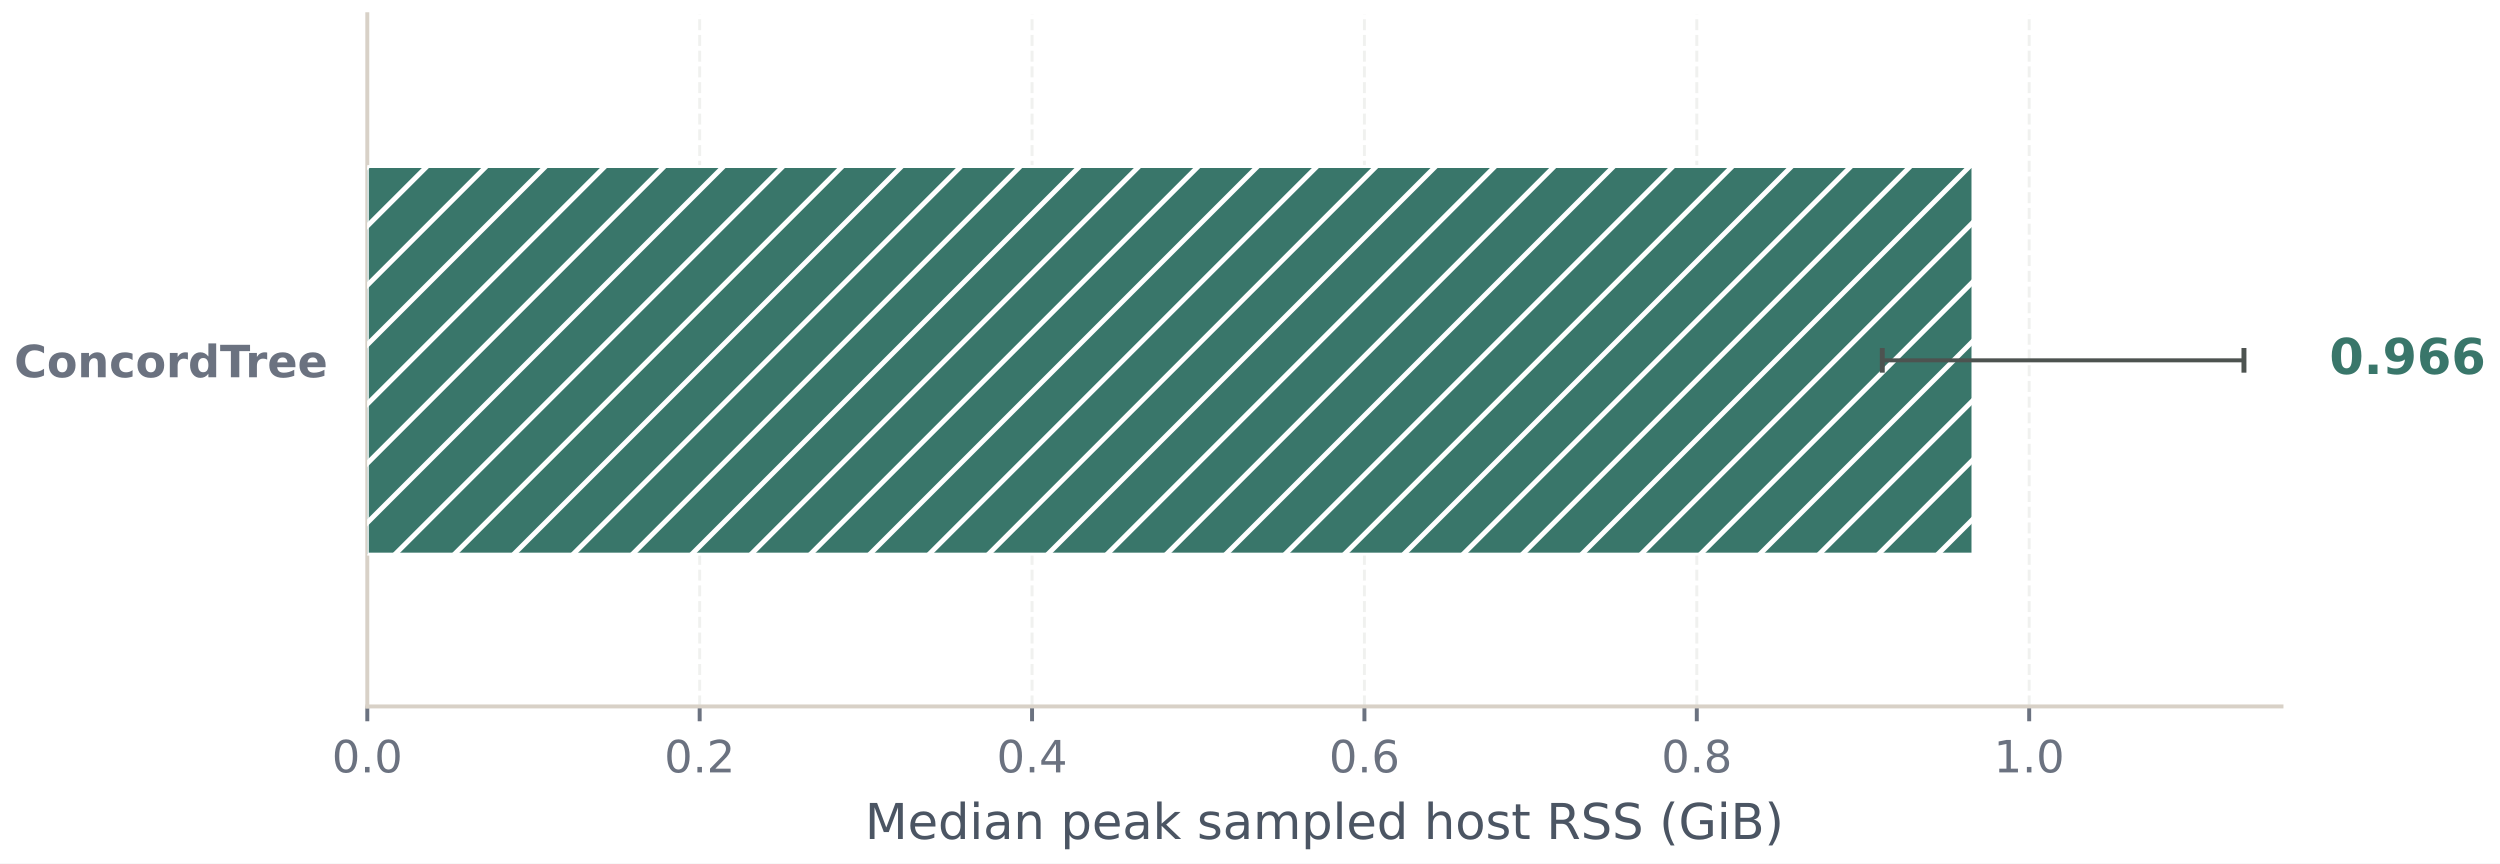
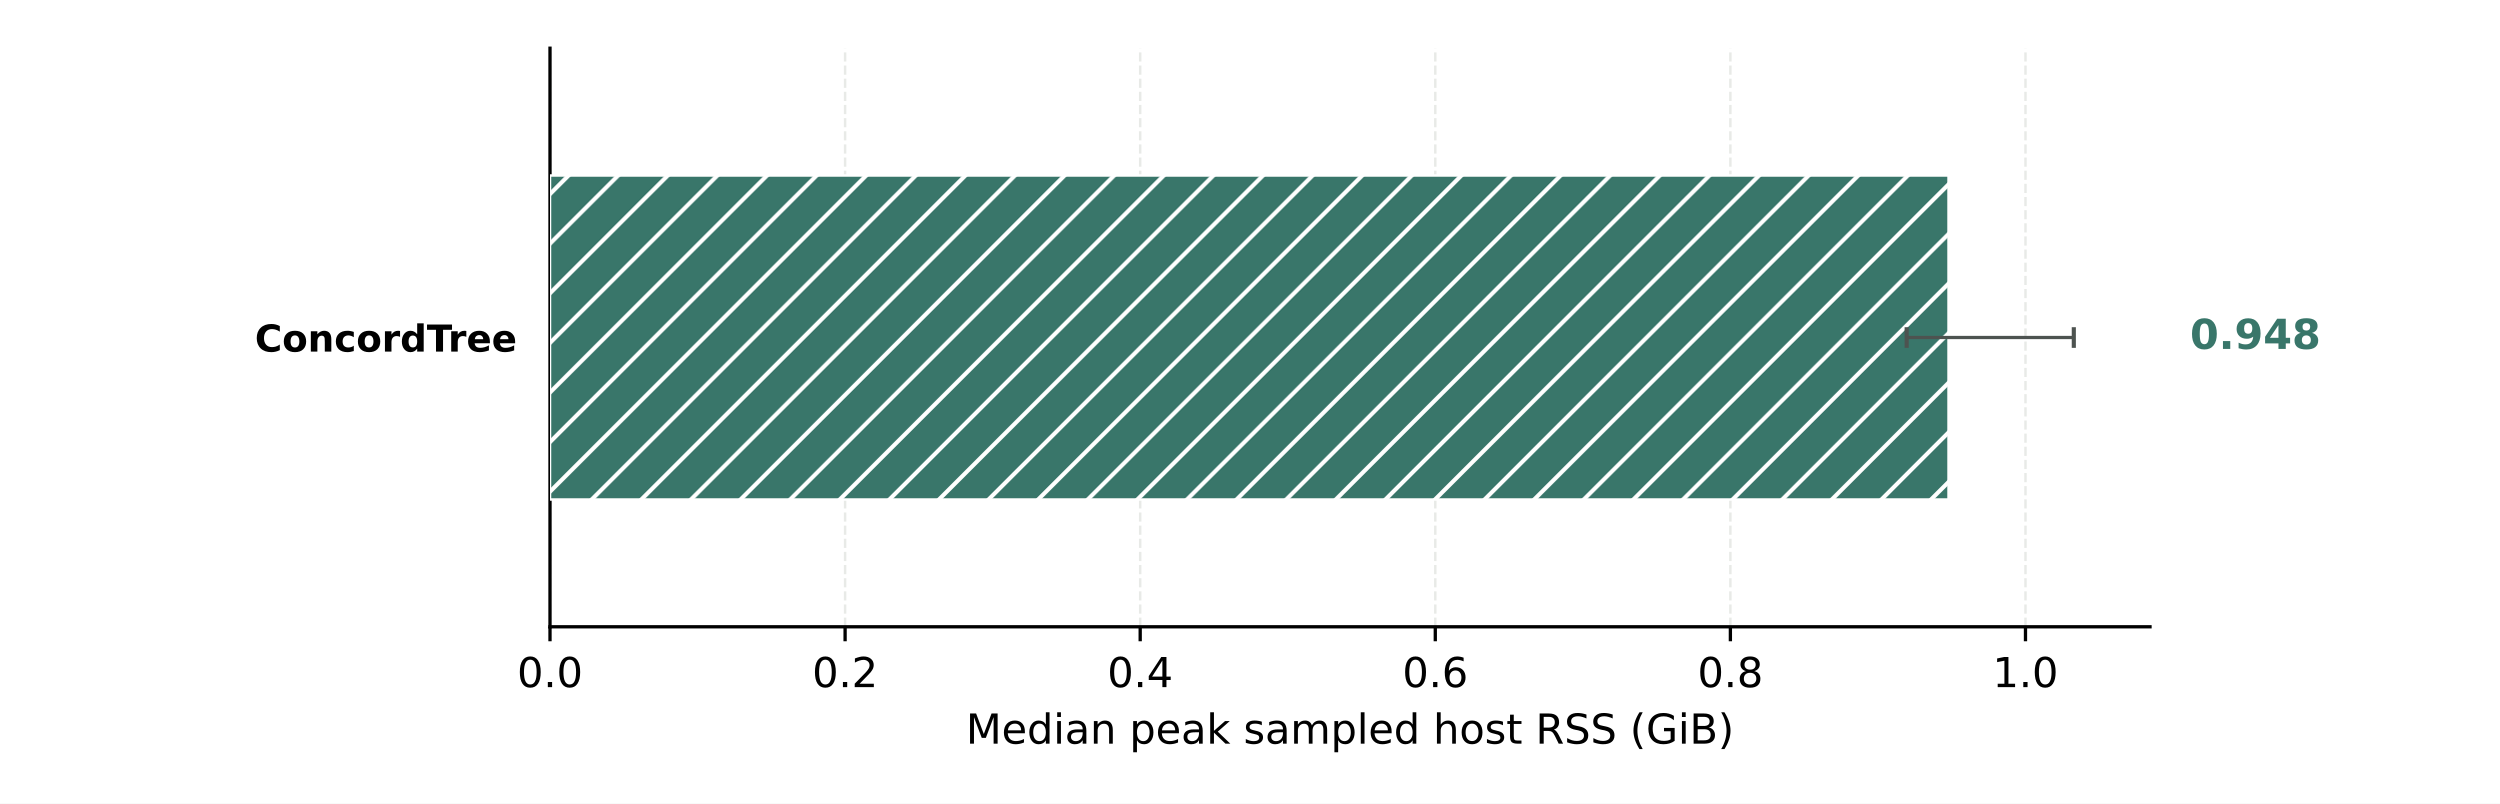
- <svg xmlns="http://www.w3.org/2000/svg" xmlns:xlink="http://www.w3.org/1999/xlink" width="505.529pt" height="174.616pt" viewBox="0 0 505.529 174.616" version="1.1">
+ <svg xmlns="http://www.w3.org/2000/svg" xmlns:xlink="http://www.w3.org/1999/xlink" width="604.8pt" height="194.4pt" viewBox="0 0 604.8 194.4" version="1.1">
  <defs>
    <style type="text/css">*{stroke-linejoin: round; stroke-linecap: butt}</style>
  </defs>
  <g id="figure_1">
    <g id="patch_1">
-       <path d="M 0 174.616  L 505.529 174.616  L 505.529 -0  L 0 -0  z " style="fill: #ffffff" />
+       <path d="M 0 194.4  L 604.8 194.4  L 604.8 0  L 0 0  z " style="fill: #ffffff" />
    </g>
    <g id="axes_1">
      <g id="patch_2">
-         <path d="M 74.271 142.848  L 461.343 142.848  L 461.343 2.88  L 74.271 2.88  z " style="fill: #ffffff" />
+         <path d="M 133.056 151.632  L 520.128 151.632  L 520.128 11.664  L 133.056 11.664  z " style="fill: #ffffff" />
      </g>
      <g id="matplotlib.axis_1">
        <g id="xtick_1">
          <g id="line2d_1">
-             <path d="M 74.271 142.848  L 74.271 2.88  " clip-path="url(#p7fcfa3e3dc)" style="fill: none; stroke-dasharray: 2.22,0.96; stroke-dashoffset: 0; stroke: #e8eae7; stroke-opacity: 0.65; stroke-width: 0.6" />
+             <path d="M 133.056 151.632  L 133.056 11.664  " clip-path="url(#pa8e43ad459)" style="fill: none; stroke-dasharray: 2.22,0.96; stroke-dashoffset: 0; stroke: #e8eae7; stroke-width: 0.6" />
          </g>
          <g id="line2d_2">
            <defs>
-               <path id="mc780b7037c" d="M 0 0  L 0 3  " style="stroke: #6b7280; stroke-width: 0.8" />
+               <path id="mc790f98090" d="M 0 0  L 0 3.5  " style="stroke: #000000; stroke-width: 0.8" />
            </defs>
            <g>
-               <use xlink:href="#mc780b7037c" x="74.271" y="142.848" style="fill: #6b7280; stroke: #6b7280; stroke-width: 0.8" />
+               <use xlink:href="#mc790f98090" x="133.056" y="151.632" style="stroke: #000000; stroke-width: 0.8" />
            </g>
          </g>
          <g id="text_1">
-             <text style="font-size: 9px; font-family: 'DejaVu Sans'; text-anchor: middle; fill: #6b7280" x="74.271" y="156.187" transform="rotate(-0 74.27094 156.1866)">0.0</text>
+             <text style="font-size: 10px; font-family: 'DejaVu Sans'; text-anchor: middle" x="133.056" y="166.23" transform="rotate(-0 133.056 166.2304)">0.0</text>
          </g>
        </g>
        <g id="xtick_2">
          <g id="line2d_3">
-             <path d="M 141.481 142.848  L 141.481 2.88  " clip-path="url(#p7fcfa3e3dc)" style="fill: none; stroke-dasharray: 2.22,0.96; stroke-dashoffset: 0; stroke: #e8eae7; stroke-opacity: 0.65; stroke-width: 0.6" />
+             <path d="M 204.446 151.632  L 204.446 11.664  " clip-path="url(#pa8e43ad459)" style="fill: none; stroke-dasharray: 2.22,0.96; stroke-dashoffset: 0; stroke: #e8eae7; stroke-width: 0.6" />
          </g>
          <g id="line2d_4">
            <g>
-               <use xlink:href="#mc780b7037c" x="141.481" y="142.848" style="fill: #6b7280; stroke: #6b7280; stroke-width: 0.8" />
+               <use xlink:href="#mc790f98090" x="204.446" y="151.632" style="stroke: #000000; stroke-width: 0.8" />
            </g>
          </g>
          <g id="text_2">
-             <text style="font-size: 9px; font-family: 'DejaVu Sans'; text-anchor: middle; fill: #6b7280" x="141.481" y="156.187" transform="rotate(-0 141.4813 156.1866)">0.2</text>
+             <text style="font-size: 10px; font-family: 'DejaVu Sans'; text-anchor: middle" x="204.446" y="166.23" transform="rotate(-0 204.4455 166.2304)">0.2</text>
          </g>
        </g>
        <g id="xtick_3">
          <g id="line2d_5">
-             <path d="M 208.692 142.848  L 208.692 2.88  " clip-path="url(#p7fcfa3e3dc)" style="fill: none; stroke-dasharray: 2.22,0.96; stroke-dashoffset: 0; stroke: #e8eae7; stroke-opacity: 0.65; stroke-width: 0.6" />
+             <path d="M 275.835 151.632  L 275.835 11.664  " clip-path="url(#pa8e43ad459)" style="fill: none; stroke-dasharray: 2.22,0.96; stroke-dashoffset: 0; stroke: #e8eae7; stroke-width: 0.6" />
          </g>
          <g id="line2d_6">
            <g>
-               <use xlink:href="#mc780b7037c" x="208.692" y="142.848" style="fill: #6b7280; stroke: #6b7280; stroke-width: 0.8" />
+               <use xlink:href="#mc790f98090" x="275.835" y="151.632" style="stroke: #000000; stroke-width: 0.8" />
            </g>
          </g>
          <g id="text_3">
-             <text style="font-size: 9px; font-family: 'DejaVu Sans'; text-anchor: middle; fill: #6b7280" x="208.692" y="156.187" transform="rotate(-0 208.6916 156.1866)">0.4</text>
+             <text style="font-size: 10px; font-family: 'DejaVu Sans'; text-anchor: middle" x="275.835" y="166.23" transform="rotate(-0 275.835 166.2304)">0.4</text>
          </g>
        </g>
        <g id="xtick_4">
          <g id="line2d_7">
-             <path d="M 275.902 142.848  L 275.902 2.88  " clip-path="url(#p7fcfa3e3dc)" style="fill: none; stroke-dasharray: 2.22,0.96; stroke-dashoffset: 0; stroke: #e8eae7; stroke-opacity: 0.65; stroke-width: 0.6" />
+             <path d="M 347.225 151.632  L 347.225 11.664  " clip-path="url(#pa8e43ad459)" style="fill: none; stroke-dasharray: 2.22,0.96; stroke-dashoffset: 0; stroke: #e8eae7; stroke-width: 0.6" />
          </g>
          <g id="line2d_8">
            <g>
-               <use xlink:href="#mc780b7037c" x="275.902" y="142.848" style="fill: #6b7280; stroke: #6b7280; stroke-width: 0.8" />
+               <use xlink:href="#mc790f98090" x="347.225" y="151.632" style="stroke: #000000; stroke-width: 0.8" />
            </g>
          </g>
          <g id="text_4">
-             <text style="font-size: 9px; font-family: 'DejaVu Sans'; text-anchor: middle; fill: #6b7280" x="275.902" y="156.187" transform="rotate(-0 275.9019 156.1866)">0.6</text>
+             <text style="font-size: 10px; font-family: 'DejaVu Sans'; text-anchor: middle" x="347.225" y="166.23" transform="rotate(-0 347.2245 166.2304)">0.6</text>
          </g>
        </g>
        <g id="xtick_5">
          <g id="line2d_9">
-             <path d="M 343.112 142.848  L 343.112 2.88  " clip-path="url(#p7fcfa3e3dc)" style="fill: none; stroke-dasharray: 2.22,0.96; stroke-dashoffset: 0; stroke: #e8eae7; stroke-opacity: 0.65; stroke-width: 0.6" />
+             <path d="M 418.614 151.632  L 418.614 11.664  " clip-path="url(#pa8e43ad459)" style="fill: none; stroke-dasharray: 2.22,0.96; stroke-dashoffset: 0; stroke: #e8eae7; stroke-width: 0.6" />
          </g>
          <g id="line2d_10">
            <g>
-               <use xlink:href="#mc780b7037c" x="343.112" y="142.848" style="fill: #6b7280; stroke: #6b7280; stroke-width: 0.8" />
+               <use xlink:href="#mc790f98090" x="418.614" y="151.632" style="stroke: #000000; stroke-width: 0.8" />
            </g>
          </g>
          <g id="text_5">
-             <text style="font-size: 9px; font-family: 'DejaVu Sans'; text-anchor: middle; fill: #6b7280" x="343.112" y="156.187" transform="rotate(-0 343.1123 156.1866)">0.8</text>
+             <text style="font-size: 10px; font-family: 'DejaVu Sans'; text-anchor: middle" x="418.614" y="166.23" transform="rotate(-0 418.614 166.2304)">0.8</text>
          </g>
        </g>
        <g id="xtick_6">
          <g id="line2d_11">
-             <path d="M 410.323 142.848  L 410.323 2.88  " clip-path="url(#p7fcfa3e3dc)" style="fill: none; stroke-dasharray: 2.22,0.96; stroke-dashoffset: 0; stroke: #e8eae7; stroke-opacity: 0.65; stroke-width: 0.6" />
+             <path d="M 490.004 151.632  L 490.004 11.664  " clip-path="url(#pa8e43ad459)" style="fill: none; stroke-dasharray: 2.22,0.96; stroke-dashoffset: 0; stroke: #e8eae7; stroke-width: 0.6" />
          </g>
          <g id="line2d_12">
            <g>
-               <use xlink:href="#mc780b7037c" x="410.323" y="142.848" style="fill: #6b7280; stroke: #6b7280; stroke-width: 0.8" />
+               <use xlink:href="#mc790f98090" x="490.004" y="151.632" style="stroke: #000000; stroke-width: 0.8" />
            </g>
          </g>
          <g id="text_6">
-             <text style="font-size: 9px; font-family: 'DejaVu Sans'; text-anchor: middle; fill: #6b7280" x="410.323" y="156.187" transform="rotate(-0 410.3226 156.1866)">1.0</text>
+             <text style="font-size: 10px; font-family: 'DejaVu Sans'; text-anchor: middle" x="490.004" y="166.23" transform="rotate(-0 490.0035 166.2304)">1.0</text>
          </g>
        </g>
        <g id="text_7">
-           <text style="font-size: 10px; font-family: 'DejaVu Sans'; text-anchor: middle; fill: #4b5563" x="267.807" y="169.657" transform="rotate(-0 267.8069 169.6567)">Median peak sampled host RSS (GiB)</text>
+           <text style="font-size: 10px; font-family: 'DejaVu Sans'; text-anchor: middle" x="326.592" y="179.909" transform="rotate(-0 326.592 179.9086)">Median peak sampled host RSS (GiB)</text>
        </g>
      </g>
      <g id="matplotlib.axis_2">
        <g id="ytick_1">
          <g id="line2d_13" />
          <g id="text_8">
-             <text style="font-weight: 700; font-size: 9px; font-family: 'DejaVu Sans'; text-anchor: end; fill: #6b7280" x="66.271" y="76.283" transform="rotate(-0 66.27094 76.2833)">ConcordTree</text>
+             <text style="font-weight: 700; font-size: 9px; font-family: 'DejaVu Sans'; text-anchor: end" x="125.056" y="85.067" transform="rotate(-0 125.056 85.0673)">ConcordTree</text>
          </g>
        </g>
      </g>
      <g id="patch_3">
-         <path d="M 74.271 142.848  L 74.271 2.88  " style="fill: none; stroke: #d8d1c7; stroke-width: 0.8; stroke-linejoin: miter; stroke-linecap: square" />
+         <path d="M 133.056 151.632  L 133.056 11.664  " style="fill: none; stroke: #000000; stroke-width: 0.8; stroke-linejoin: miter; stroke-linecap: square" />
      </g>
      <g id="patch_4">
-         <path d="M 74.271 142.848  L 461.343 142.848  " style="fill: none; stroke: #d8d1c7; stroke-width: 0.8; stroke-linejoin: miter; stroke-linecap: square" />
+         <path d="M 133.056 151.632  L 520.128 151.632  " style="fill: none; stroke: #000000; stroke-width: 0.8; stroke-linejoin: miter; stroke-linecap: square" />
      </g>
      <g id="patch_5">
-         <path d="M 74.271 33.673  L 398.958 33.673  L 398.958 112.055  L 74.271 112.055  z " clip-path="url(#p7fcfa3e3dc)" style="fill: url(#h54581226cf); stroke: #ffffff; stroke-width: 0.6; stroke-linejoin: miter" />
+         <path d="M 133.056 42.457  L 471.388 42.457  L 471.388 120.839  L 133.056 120.839  z " clip-path="url(#pa8e43ad459)" style="fill: url(#ha398b1931e); stroke: #ffffff; stroke-width: 0.6; stroke-linejoin: miter" />
      </g>
      <g id="text_9">
-         <text style="font-weight: 700; font-size: 10px; font-family: 'DejaVu Sans'; text-anchor: start; fill: #39766a" x="471.02" y="75.623" transform="rotate(-0 471.0197 75.62337)">0.966</text>
+         <text style="font-weight: 700; font-size: 10px; font-family: 'DejaVu Sans'; text-anchor: start; fill: #39766a" x="529.805" y="84.407" transform="rotate(-0 529.8048 84.40738)">0.948</text>
      </g>
      <g id="LineCollection_1">
-         <path d="M 380.62 72.864  L 453.753 72.864  " clip-path="url(#p7fcfa3e3dc)" style="fill: none; stroke: #4d5350; stroke-width: 0.8" />
+         <path d="M 461.259 81.648  L 501.696 81.648  " clip-path="url(#pa8e43ad459)" style="fill: none; stroke: #4d5350; stroke-width: 0.8" />
      </g>
      <g id="line2d_14">
        <defs>
-           <path id="me49e2db87a" d="M 0 2.5  L 0 -2.5  " style="stroke: #4d5350" />
+           <path id="m21990f5fc4" d="M 0 2.5  L 0 -2.5  " style="stroke: #4d5350" />
        </defs>
-         <g clip-path="url(#p7fcfa3e3dc)">
-           <use xlink:href="#me49e2db87a" x="380.62" y="72.864" style="fill: #1f77b4; stroke: #4d5350" />
+         <g clip-path="url(#pa8e43ad459)">
+           <use xlink:href="#m21990f5fc4" x="461.259" y="81.648" style="fill: #1f77b4; stroke: #4d5350" />
        </g>
      </g>
      <g id="line2d_15">
-         <g clip-path="url(#p7fcfa3e3dc)">
-           <use xlink:href="#me49e2db87a" x="453.753" y="72.864" style="fill: #1f77b4; stroke: #4d5350" />
+         <g clip-path="url(#pa8e43ad459)">
+           <use xlink:href="#m21990f5fc4" x="501.696" y="81.648" style="fill: #1f77b4; stroke: #4d5350" />
        </g>
      </g>
    </g>
  </g>
  <defs>
-     <clipPath id="p7fcfa3e3dc">
-       <rect x="74.271" y="2.88" width="387.072" height="139.968" />
+     <clipPath id="pa8e43ad459">
+       <rect x="133.056" y="11.664" width="387.072" height="139.968" />
    </clipPath>
  </defs>
  <defs>
-     <pattern id="h54581226cf" patternUnits="userSpaceOnUse" x="0" y="0" width="72" height="72">
+     <pattern id="ha398b1931e" patternUnits="userSpaceOnUse" x="0" y="0" width="72" height="72">
      <rect x="0" y="0" width="73" height="73" fill="#39766a" />
      <path d="M -36 36  L 36 -36  M -30 42  L 42 -30  M -24 48  L 48 -24  M -18 54  L 54 -18  M -12 60  L 60 -12  M -6 66  L 66 -6  M 0 72  L 72 0  M 6 78  L 78 6  M 12 84  L 84 12  M 18 90  L 90 18  M 24 96  L 96 24  M 30 102  L 102 30  M 36 108  L 108 36  " style="fill: #ffffff; stroke: #ffffff; stroke-width: 1.0; stroke-linecap: butt; stroke-linejoin: miter" />
    </pattern>
  </defs>
</svg>
